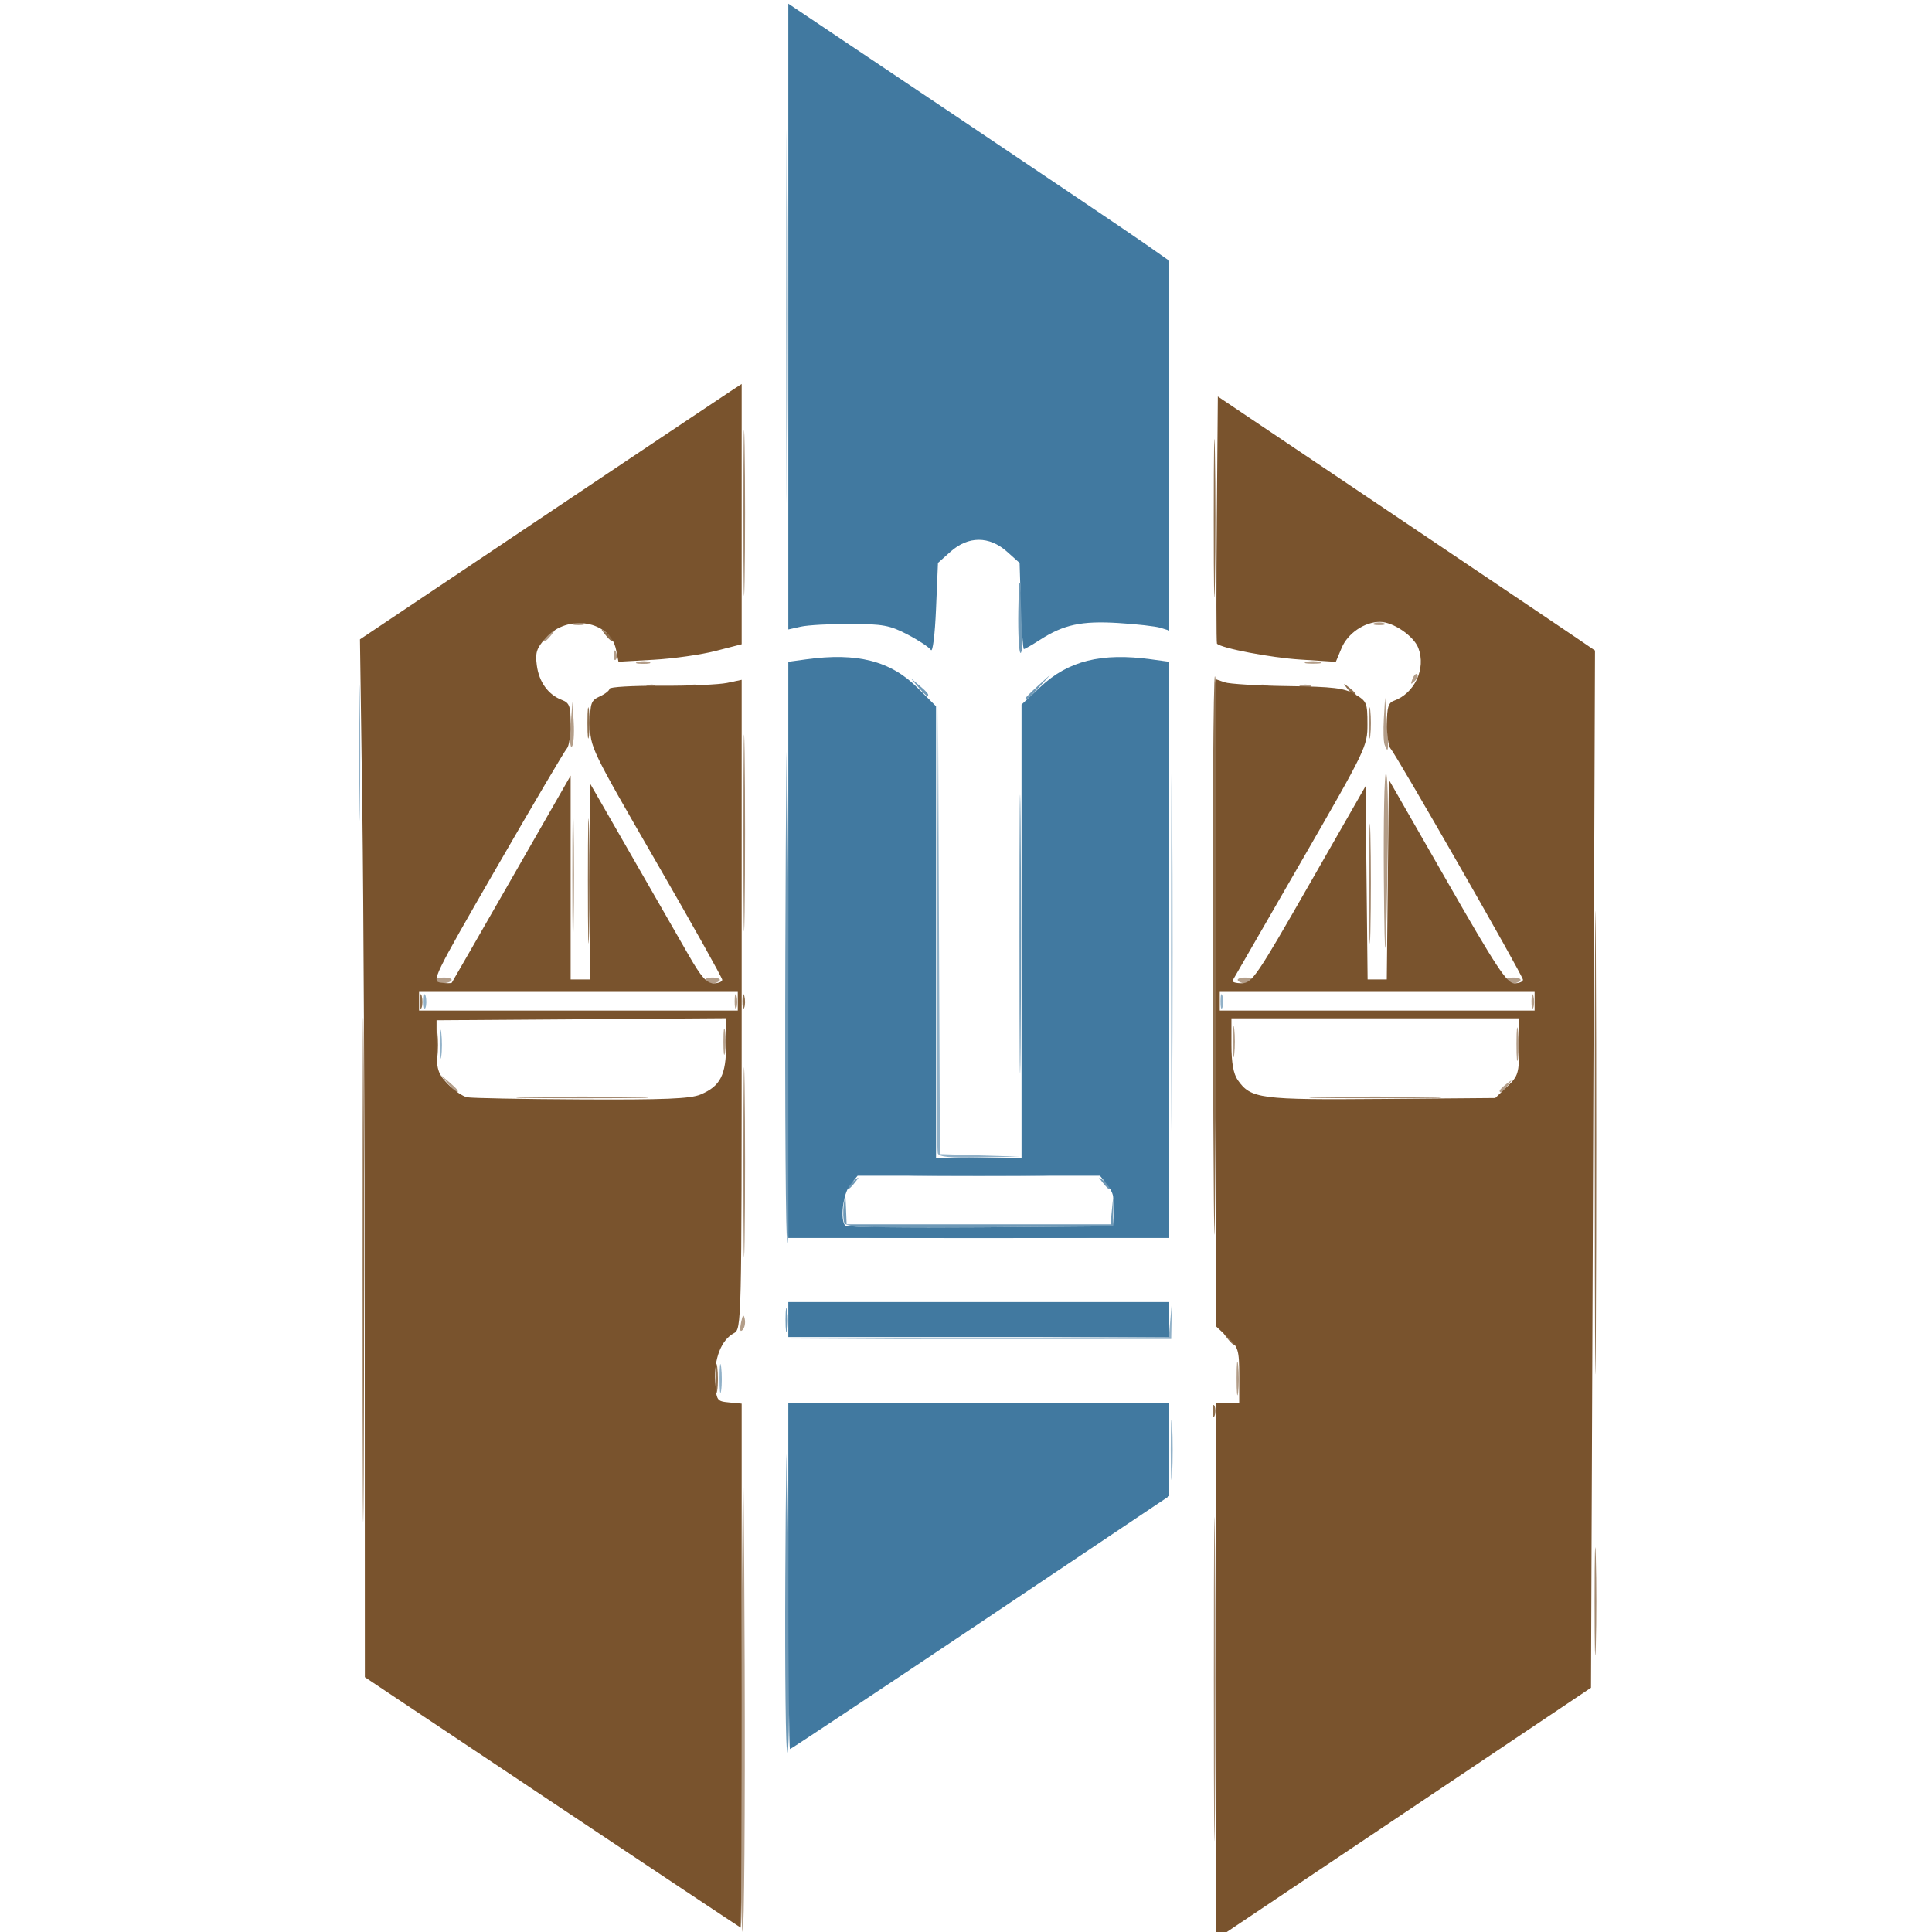
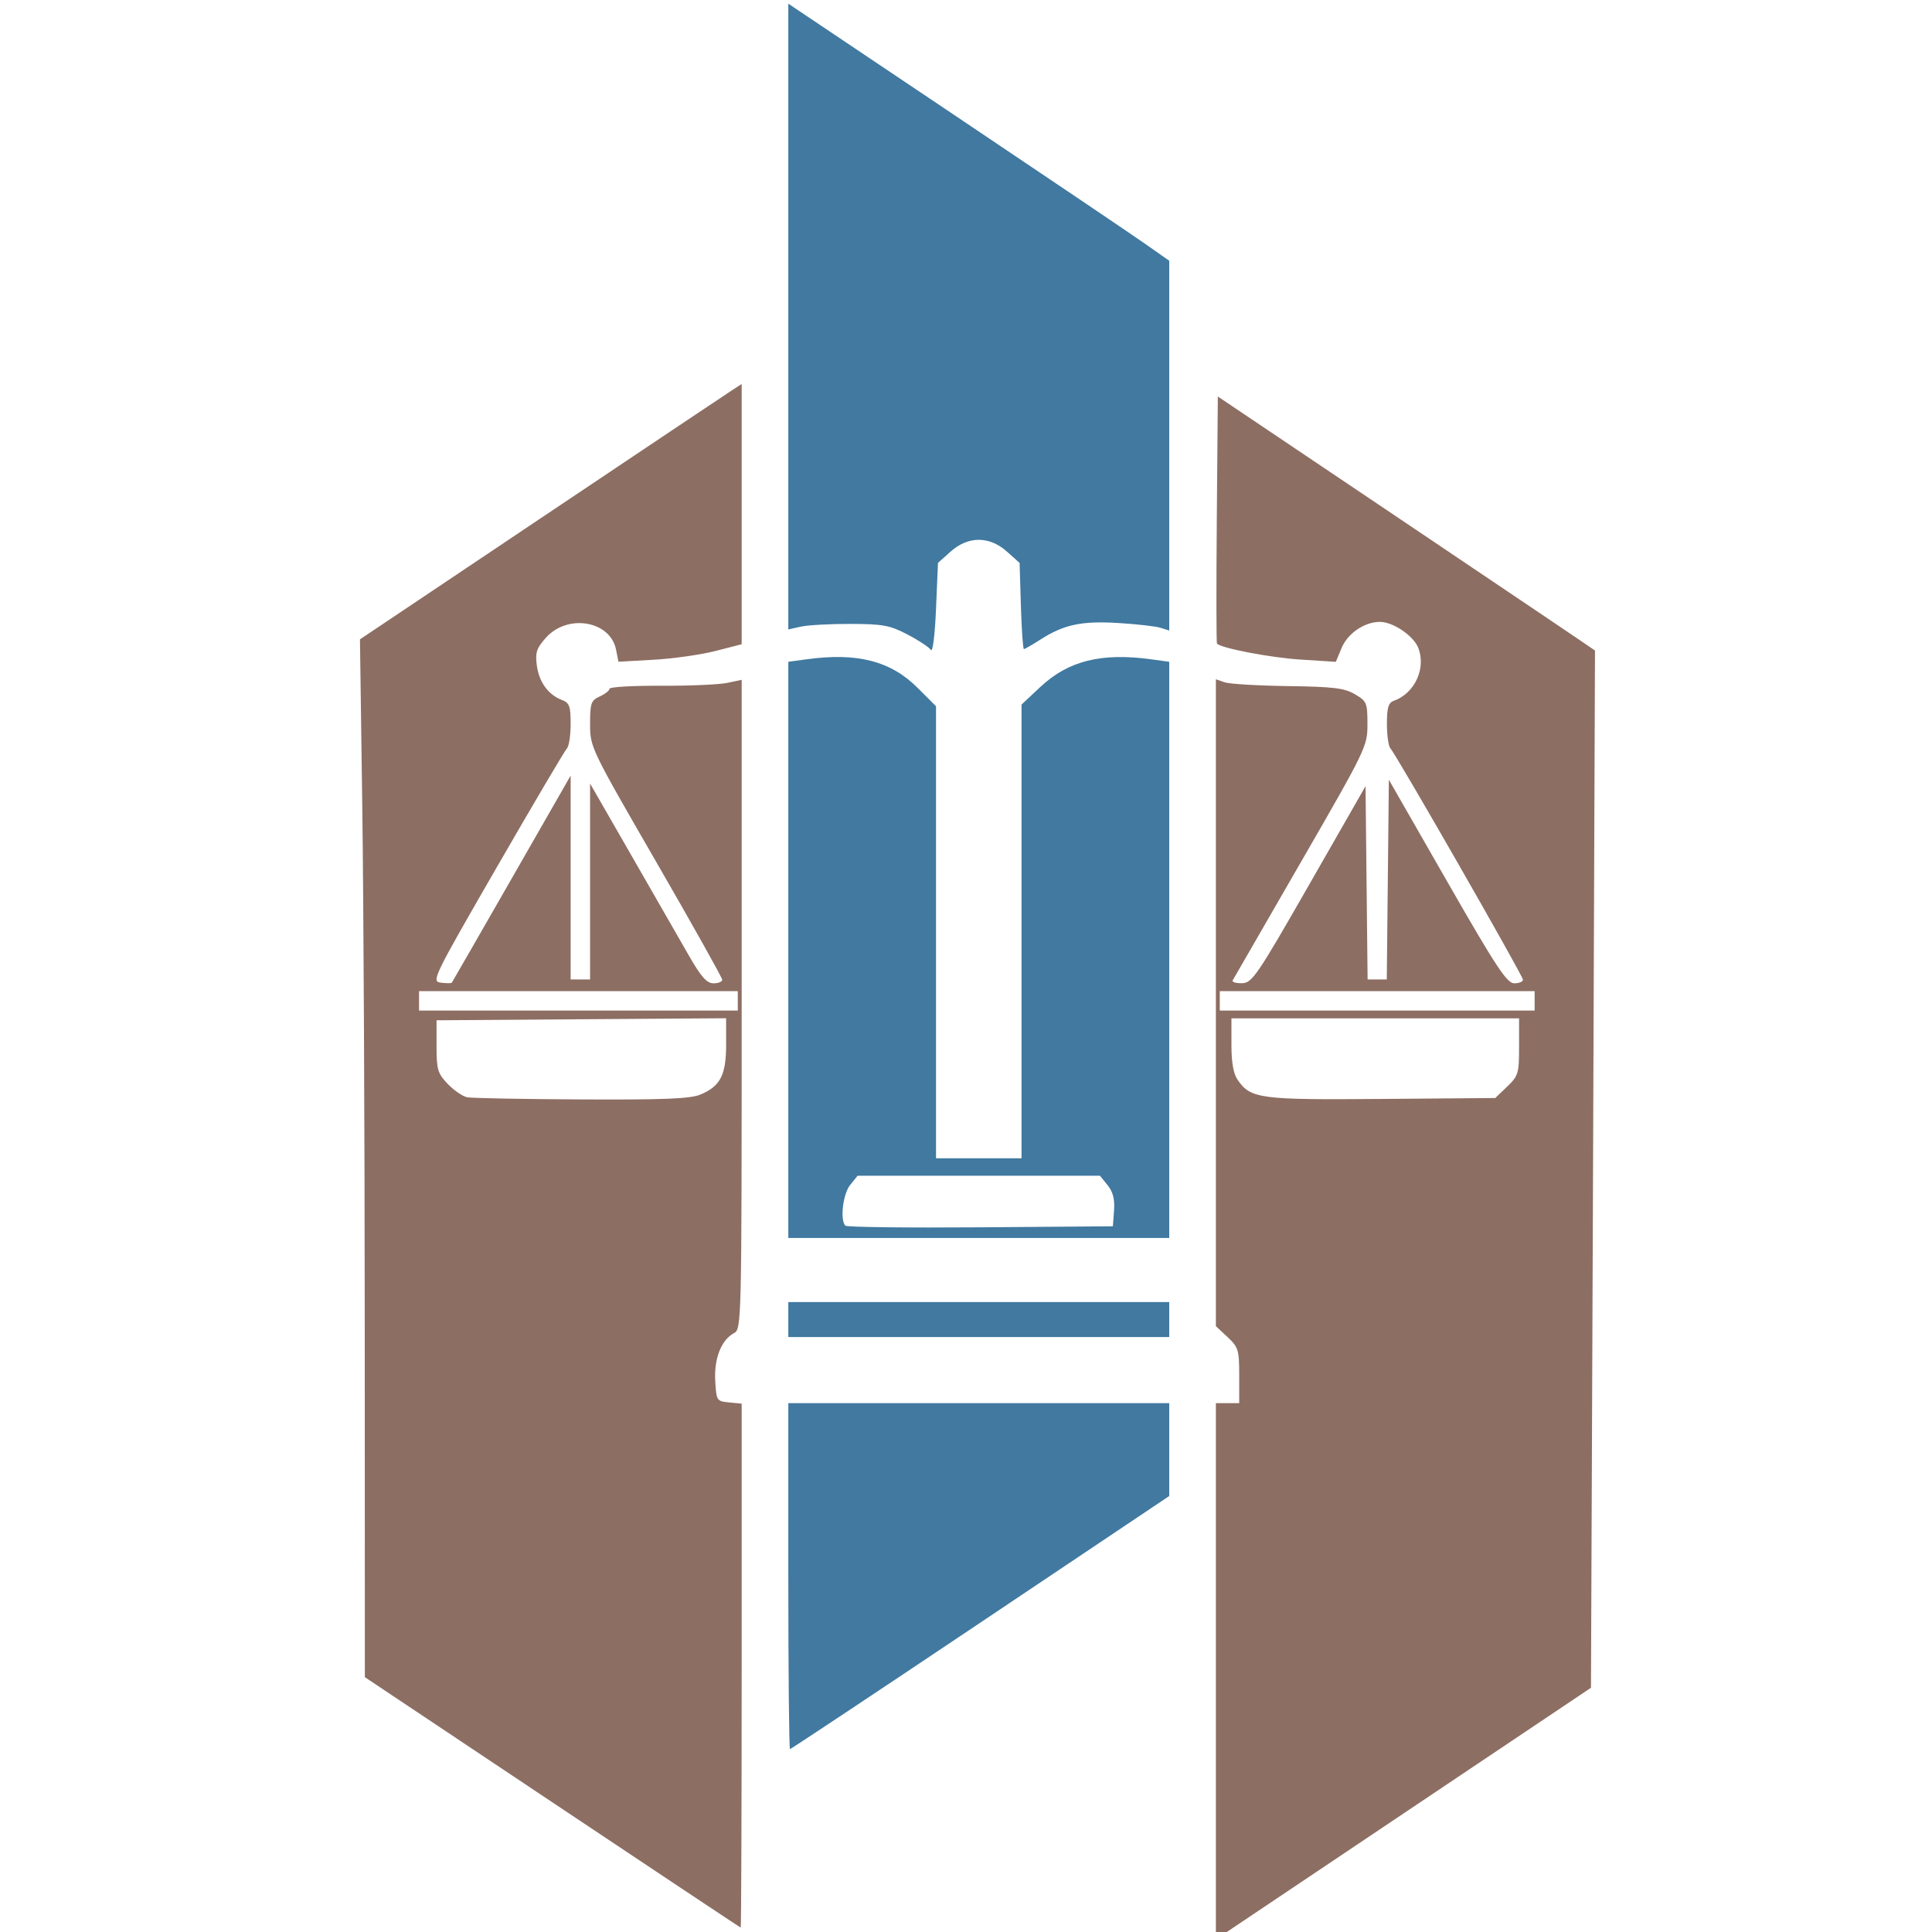
<svg xmlns="http://www.w3.org/2000/svg" viewBox="0 0 512 512" version="1.1" id="icon" xml:space="preserve">
  <defs id="defs2" />
  <g id="layer1">
    <g id="g4780" transform="matrix(1.030095,0,0,1.030095,-10.49798,-0.0157736)">
-       <path style="fill:#91b1c8" d="m 311.385,373 c 0,-6.875 0.16,-9.688 0.355,-6.25 0.195,3.438 0.195,9.062 0,12.5 -0.195,3.438 -0.355,0.625 -0.355,-6.25 z M 195.31,354.5 c 0.006,-3.3 0.192,-4.529 0.415,-2.732 0.223,1.797 0.218,4.497 -0.01,6 -0.228,1.503 -0.41,0.032 -0.405,-3.268 z m 66.136,-10.245 49.446,-0.273 0.397,-4.497 0.397,-4.497 -0.092,4.756 -0.092,4.756 -49.75,0.014 -49.75,0.014 49.446,-0.273 z M 311.475,245 c 0,-41.525 0.123,-58.513 0.274,-37.75 0.151,20.762 0.151,54.737 0,75.5 -0.151,20.762 -0.274,3.775 -0.274,-37.75 z M 251.459,296.75 c -0.263,-0.688 -0.358,-26.9 -0.21,-58.25 l 0.268,-57 0.242,57.715 0.242,57.715 10.25,0.324 10.25,0.324 -10.281,0.211 c -7.465,0.153 -10.412,-0.132 -10.76,-1.039 z M 123.31,268.5 c 0.006,-3.3 0.192,-4.529 0.415,-2.732 0.223,1.797 0.218,4.497 -0.01,6 -0.228,1.503 -0.41,0.032 -0.405,-3.268 z m -4.115,-11 c 0.02,-1.65 0.244,-2.204 0.498,-1.231 0.254,0.973 0.237,2.323 -0.037,3 -0.274,0.677 -0.481,-0.119 -0.461,-1.769 z m 205,0 c 0.02,-1.65 0.244,-2.204 0.498,-1.231 0.254,0.973 0.237,2.323 -0.037,3 -0.274,0.677 -0.481,-0.119 -0.461,-1.769 z m -221.754,-64 c 4.7e-4,-15.95 0.139,-22.335 0.307,-14.189 0.168,8.146 0.168,21.196 -8.7e-4,29 -0.169,7.804 -0.306,1.139 -0.306,-14.811o z M 272,182.059 c 0,-0.518 0.445,-1.216 0.989,-1.552 0.567,-0.35 0.735,0.051 0.393,0.941 C 272.717,183.18 272,183.497 272,182.059 Z m -47.731,-13.752 c 0.973,-0.254 2.323,-0.237 3,0.037 0.677,0.274 -0.119,0.481 -1.769,0.461 -1.65,-0.02 -2.204,-0.244 -1.231,-0.498 z M 251.374,158.5 c 0.002,-6.05 0.167,-8.396 0.366,-5.213 0.199,3.183 0.197,8.133 -0.004,11 -0.201,2.867 -0.364,0.263 -0.362,-5.787 z m 45.895,9.807 c 0.973,-0.254 2.323,-0.237 3,0.037 0.677,0.274 -0.119,0.481 -1.769,0.461 -1.65,-0.02 -2.204,-0.244 -1.231,-0.498 z m 13.484,-37.056 c 0.139,-17.463 0.375,-39.401 0.525,-48.751 0.15,-9.35 0.374,4.938 0.497,31.75 0.124,26.812 -0.113,48.75 -0.525,48.751 -0.412,2.8e-4 -0.636,-14.287 -0.497,-31.75 z m -88.94,29.066 c 0.722,-0.289 1.584,-0.253 1.917,0.079 0.332,0.332 -0.258,0.569 -1.312,0.525 -1.165,-0.048 -1.402,-0.285 -0.604,-0.604 z m 12,0 c 0.722,-0.289 1.584,-0.253 1.917,0.079 0.332,0.332 -0.258,0.569 -1.312,0.525 -1.165,-0.048 -1.402,-0.285 -0.604,-0.604 z m 55,0 c 0.722,-0.289 1.584,-0.253 1.917,0.079 0.332,0.332 -0.258,0.569 -1.312,0.525 -1.165,-0.048 -1.402,-0.285 -0.604,-0.604 z m 12,0 c 0.722,-0.289 1.584,-0.253 1.917,0.079 0.332,0.332 -0.258,0.569 -1.312,0.525 -1.165,-0.048 -1.402,-0.285 -0.604,-0.604 z m -30.248,-15.024 c -0.543,-1.425 -0.428,-1.54 0.56,-0.56 0.683,0.678 0.991,1.485 0.683,1.793 -0.308,0.308 -0.867,-0.247 -1.243,-1.233 z M 253,143.622 c 0,-0.208 0.787,-0.995 1.75,-1.75 1.586,-1.244 1.621,-1.208 0.378,0.378 C 253.821,143.916 253,144.445 253,143.622 Z M 213,1 C 212.099,0.418 211.975,0.025 212.691,0.015 213.346,0.007 214.16,0.45 214.5,1 c 0.767,1.242 0.421,1.242 -1.5,0 z" id="path4794" />
-       <path style="fill:#b39d88" d="m 200.752,452.75 c 0.139,-24.338 0.372,-55.05 0.519,-68.25 0.147,-13.2 0.371,6.713 0.498,44.25 0.127,37.538 -0.106,68.25 -0.519,68.25 -0.412,1.6e-4 -0.637,-19.912 -0.498,-44.25 z M 328.328,354.5 c 0.004,-3.85 0.185,-5.302 0.402,-3.228 0.216,2.075 0.213,5.225 -0.008,7 -0.221,1.775 -0.398,0.078 -0.394,-3.772 z M 200.825,340.326 c 0.427,-2.093 0.678,-2.344 0.97,-0.97 0.216,1.021 -0.043,2.293 -0.576,2.826 -0.626,0.626 -0.766,-0.031 -0.393,-1.856 z M 125.405,278.75 123.5,276.5 l 2.25,1.905 c 2.114,1.79 2.705,2.595 1.905,2.595 -0.19,0 -1.202,-1.012 -2.25,-2.25 z M 396,280.622 c 0,-0.208 0.787,-0.995 1.75,-1.75 1.586,-1.244 1.621,-1.208 0.378,0.378 C 396.821,280.916 396,281.445 396,280.622 Z M 400.328,268.5 c 0.004,-3.85 0.185,-5.302 0.402,-3.228 0.216,2.075 0.213,5.225 -0.008,7 -0.221,1.775 -0.398,0.078 -0.394,-3.772 z M 327.32,268 c 0,-3.575 0.181,-5.037 0.403,-3.25 0.222,1.788 0.222,4.713 0,6.5 -0.222,1.788 -0.403,0.325 -0.403,-3.25 z m -131.02,0 c 0,-3.025 0.187,-4.263 0.417,-2.75 0.229,1.512 0.229,3.987 0,5.5 -0.229,1.512 -0.417,0.275 -0.417,-2.75 z m 2.895,-10.5 c 0.02,-1.65 0.244,-2.204 0.498,-1.231 0.254,0.973 0.237,2.323 -0.037,3 -0.274,0.677 -0.481,-0.119 -0.461,-1.769 z m 205,0 c 0.02,-1.65 0.244,-2.204 0.498,-1.231 0.254,0.973 0.237,2.323 -0.037,3 -0.274,0.677 -0.481,-0.119 -0.461,-1.769 z M 122,252.25 c 0,-0.412 1.082,-0.75 2.405,-0.75 1.322,0 2.196,0.338 1.941,0.75 -0.255,0.412 -1.337,0.75 -2.405,0.75 C 122.873,253 122,252.662 122,252.25 Z m 69.655,0 c -0.255,-0.412 0.576,-0.75 1.845,-0.75 1.27,0 2.1,0.338 1.845,0.75 -0.255,0.412 -1.085,0.75 -1.845,0.75 -0.76,0 -1.591,-0.338 -1.845,-0.75 z m 137,0 c -0.255,-0.412 0.576,-0.75 1.845,-0.75 1.27,0 2.1,0.338 1.845,0.75 -0.255,0.412 -1.085,0.75 -1.845,0.75 -0.76,0 -1.591,-0.338 -1.845,-0.75 z m 69,0 c -0.255,-0.412 0.576,-0.75 1.845,-0.75 1.27,0 2.1,0.338 1.845,0.75 -0.255,0.412 -1.085,0.75 -1.845,0.75 -0.76,0 -1.591,-0.338 -1.845,-0.75 z M 157.438,225.5 c -5.4e-4,-14.85 0.139,-21.064 0.309,-13.81 0.171,7.255 0.171,19.405 9.7e-4,27 -0.17,7.595 -0.31,1.66 -0.31,-13.19 z m 208.77,0.25 c -0.114,-14.713 0.13,-26.751 0.542,-26.751 0.412,-6.8e-4 0.635,7.987 0.494,17.75 -0.474,32.849 -0.827,35.918 -1.036,9.001 z M 156.986,186.704 157.472,180.5 l 0.321,5.393 c 0.177,2.966 -0.042,5.758 -0.486,6.204 -0.444,0.446 -0.589,-1.981 -0.321,-5.393 z m 209.426,4.927 c -0.289,-0.753 -0.38,-3.791 -0.202,-6.75 l 0.323,-5.381 0.483,6.752 c 0.486,6.796 0.362,7.899 -0.605,5.379 z M 176.812,176.317 c 0.722,-0.289 1.584,-0.253 1.917,0.079 0.332,0.332 -0.258,0.569 -1.312,0.525 -1.165,-0.048 -1.402,-0.285 -0.604,-0.604 z m 11,0 c 0.722,-0.289 1.584,-0.253 1.917,0.079 0.332,0.332 -0.258,0.569 -1.312,0.525 -1.165,-0.048 -1.402,-0.285 -0.604,-0.604 z m 145.938,0.021 c 0.688,-0.277 1.812,-0.277 2.5,0 0.688,0.277 0.125,0.504 -1.25,0.504 -1.375,0 -1.938,-0.227 -1.25,-0.504 z m 11,0 c 0.688,-0.277 1.812,-0.277 2.5,0 0.688,0.277 0.125,0.504 -1.25,0.504 -1.375,0 -1.938,-0.227 -1.25,-0.504 z m 28.814,-1.631 c 0.376,-0.986 0.935,-1.541 1.243,-1.233 0.308,0.308 6.4e-4,1.115 -0.683,1.793 -0.988,0.98 -1.102,0.865 -0.56,-0.56 z m -199.295,-4.4 c 0.973,-0.254 2.323,-0.237 3,0.037 0.677,0.274 -0.119,0.481 -1.769,0.461 -1.65,-0.02 -2.204,-0.244 -1.231,-0.498 z m 171.981,0.004 c 0.963,-0.252 2.538,-0.252 3.5,0 0.963,0.252 0.175,0.457 -1.75,0.457 -1.925,0 -2.712,-0.206 -1.75,-0.457 z m -178.171,-1.894 c 0.048,-1.165 0.285,-1.402 0.604,-0.604 0.289,0.722 0.253,1.584 -0.079,1.917 -0.332,0.332 -0.569,-0.258 -0.525,-1.312 z M 150,164.622 c 0,-0.208 0.787,-0.995 1.75,-1.75 1.586,-1.244 1.621,-1.208 0.378,0.378 C 150.821,164.916 150,165.445 150,164.622 Z m 7.75,-4.285 c 0.688,-0.277 1.812,-0.277 2.5,0 0.688,0.277 0.125,0.504 -1.25,0.504 -1.375,0 -1.938,-0.227 -1.25,-0.504 z m 206,0 c 0.688,-0.277 1.812,-0.277 2.5,0 0.688,0.277 0.125,0.504 -1.25,0.504 -1.375,0 -1.938,-0.227 -1.25,-0.504 z" id="path4792" />
-       <path style="fill:#6e99b7" d="m 212.223,405.75 c 0.123,-24.887 0.346,-38.05 0.497,-29.25 0.698,40.907 0.712,74.501 0.03,74.501 -0.412,-3.2e-4 -0.649,-20.363 -0.527,-45.251 z m 0.063,-66.25 c 0.008,-2.75 0.202,-3.756 0.432,-2.236 0.23,1.52 0.224,3.77 -0.014,5 -0.237,1.23 -0.425,-0.014 -0.418,-2.764 z m -0.053,-94.25 c 0.128,-41.112 0.352,-62.825 0.498,-48.25 0.69,68.945 0.699,123 0.019,123 -0.412,-1.4e-4 -0.645,-33.638 -0.517,-74.75 z M 238.75,318.251 c 12.787,-0.158 33.712,-0.158 46.5,0 12.787,0.158 2.325,0.288 -23.25,0.288 -25.575,0 -36.038,-0.13 -23.25,-0.288 z m -11.347,-3.643 c -0.299,-0.78 -0.359,-2.923 -0.134,-4.763 0.37,-3.017 0.426,-2.928 0.57,0.905 L 228,315 h 33.943 33.943 l 0.417,-4.25 0.417,-4.25 -0.11,4.5 -0.11,4.5 -34.276,0.263 c -28.837,0.221 -34.363,0.038 -34.82,-1.155 z M 228,305.622 c 0,-0.208 0.787,-0.995 1.75,-1.75 1.586,-1.244 1.621,-1.208 0.378,0.378 C 228.821,305.916 228,306.445 228,305.622 Z M 293.872,304.25 c -1.244,-1.586 -1.208,-1.621 0.378,-0.378 1.666,1.306 2.195,2.128 1.372,2.128 -0.208,0 -0.995,-0.787 -1.75,-1.75 z M 247.25,302.252 c 8.113,-0.168 21.387,-0.168 29.5,0 8.113,0.168 1.475,0.306 -14.75,0.306 -16.225,0 -22.863,-0.138 -14.75,-0.306 z M 272.468,240.5 c -1.4e-4,-31.9 0.126,-45.095 0.281,-29.321 0.155,15.773 0.155,41.873 2.5e-4,58 C 272.595,285.305 272.468,272.4 272.468,240.5 Z M 274,179.687 c 0,-0.172 1.462,-1.635 3.25,-3.25 l 3.25,-2.937 -2.937,3.25 C 274.825,179.779 274,180.46 274,179.687 Z M 246.405,176.75 244.5,174.5 l 2.25,1.905 c 2.114,1.79 2.705,2.595 1.905,2.595 -0.19,0 -1.202,-1.012 -2.25,-2.25 z m 25.763,-19.5 c 0.171,-10.92 0.564,-9.618 1.059,3.502 0.15,3.989 -0.064,7.251 -0.477,7.25 -0.412,-0.001 -0.674,-4.84 -0.582,-10.752 z M 212.477,81.5 c -7e-5,-44.55 0.123,-62.921 0.273,-40.825 0.15,22.096 0.15,58.546 1.4e-4,81 C 212.6,144.129 212.477,126.05 212.477,81.5 Z" id="path4790" />
-       <path style="fill:#a38970" d="m 322.472,432 c 0,-37.125 0.125,-52.312 0.277,-33.75 0.152,18.562 0.152,48.938 0,67.5 -0.152,18.562 -0.277,3.375 -0.277,-33.75 z m 97.955,-20 c 0,-12.375 0.144,-17.438 0.319,-11.25 0.175,6.188 0.175,16.312 0,22.5 -0.175,6.188 -0.319,1.125 -0.319,-11.25 z M 201.455,299 c 0,-21.725 0.132,-30.613 0.294,-19.75 0.161,10.863 0.161,28.637 0,39.5 -0.161,10.863 -0.294,1.975 -0.294,-19.75 z M 146.25,282.252 c 7.562,-0.17 19.938,-0.17 27.5,0 7.562,0.17 1.375,0.309 -13.75,0.309 -15.125,0 -21.312,-0.139 -13.75,-0.309 z m 204,0 c 7.562,-0.17 19.938,-0.17 27.5,0 7.562,0.17 1.375,0.309 -13.75,0.309 -15.125,0 -21.312,-0.139 -13.75,-0.309 z M 201.457,214.5 c -2.6e-4,-22.55 0.131,-31.918 0.292,-20.817 0.161,11.101 0.161,29.551 4.7e-4,41 -0.161,11.449 -0.292,2.367 -0.292,-20.183 z m 160.977,13 c -6.1e-4,-13.75 0.14,-19.514 0.313,-12.808 0.173,6.705 0.173,17.955 10e-4,25 C 362.575,246.736 362.434,241.25 362.434,227.5 Z M 362.32,186 c 0,-3.575 0.181,-5.037 0.403,-3.25 0.222,1.788 0.222,4.713 0,6.5 -0.222,1.788 -0.403,0.325 -0.403,-3.25 z M 201.45,132 c 0,-18.975 0.134,-26.738 0.299,-17.25 0.164,9.488 0.164,25.012 0,34.5 -0.164,9.488 -0.299,1.725 -0.299,-17.25 z" id="path4788" />
-       <path style="fill:#4179a0" d="M 213,405.5 V 361 h 49 49 v 11.947 11.947 l -48.567,32.553 C 235.721,435.351 213.671,450 213.433,450 213.195,450 213,429.975 213,405.5 Z m 0,-66 V 335 h 49 49 v 4.5 4.5 h -49 -49 z m 0,-95.114 v -74.114 l 4.64,-0.636 c 13.085,-1.794 21.683,0.41 28.61,7.332 l 4.75,4.746 V 239.857 298 h 11 11 v -58.363 -58.363 l 4.877,-4.561 c 7.181,-6.717 15.687,-8.83 28.484,-7.076 L 311,170.272 V 244.386 318.5 h -49 -49 z m 83.799,67.036 c 0.212,-2.894 -0.271,-4.782 -1.662,-6.5 L 293.177,302.5 H 262 230.823 l -1.912,2.361 c -1.862,2.299 -2.656,9.061 -1.232,10.485 0.374,0.374 16.011,0.561 34.75,0.417 L 296.5,315.5 Z M 249.679,167.231 c -0.451,-0.698 -3.151,-2.486 -6,-3.973 -4.553,-2.377 -6.328,-2.707 -14.679,-2.731 -5.225,-0.015 -10.963,0.299 -12.75,0.698 L 213,161.95 V 81.456 0.962 L 255.75,29.642 c 23.512,15.774 45.562,30.655 49,33.069 l 6.25,4.39 v 47.566 47.566 l -2.25,-0.708 c -1.238,-0.39 -6.134,-0.944 -10.882,-1.233 -9.451,-0.575 -14.013,0.404 -20.097,4.313 -2.051,1.317 -3.923,2.395 -4.162,2.395 -0.238,0 -0.585,-4.988 -0.771,-11.084 L 272.5,144.832 l -3.266,-2.916 c -4.516,-4.032 -9.951,-4.032 -14.468,-0.002 L 251.5,144.828 251,156.664 c -0.284,6.718 -0.855,11.287 -1.321,10.567 z" id="path4786" />
-       <path style="fill:#8e6e4d" d="m 103.482,326.5 c 5e-5,-57.75 0.121,-81.228 0.268,-52.173 0.147,29.055 0.147,76.305 -9e-5,105 -0.147,28.695 -0.268,4.923 -0.268,-52.827 z M 420.48,294 c 0,-53.075 0.121,-74.787 0.269,-48.25 0.148,26.538 0.148,69.963 0,96.5 -0.148,26.538 -0.269,4.825 -0.269,-48.25 z m -98.322,69 c 0,-1.375 0.227,-1.938 0.504,-1.25 0.277,0.688 0.277,1.812 0,2.5 -0.277,0.688 -0.504,0.125 -0.504,-1.25 z m -127.848,-8.5 c 0.006,-3.3 0.192,-4.529 0.415,-2.732 0.223,1.797 0.218,4.497 -0.01,6 -0.228,1.503 -0.41,0.032 -0.405,-3.268 z m 131.563,-10.25 c -1.244,-1.586 -1.208,-1.621 0.378,-0.378 1.666,1.306 2.195,2.128 1.372,2.128 -0.208,0 -0.995,-0.787 -1.75,-1.75 z m -3.638,-86 c -0.129,-46.337 0.103,-84.25 0.515,-84.25 0.68,-1.8e-4 0.672,60.13 -0.017,138.5 -0.145,16.5 -0.369,-7.912 -0.499,-54.25 z M 122.31,268.5 c 0.006,-3.3 0.192,-4.529 0.415,-2.732 0.223,1.797 0.218,4.497 -0.01,6 -0.228,1.503 -0.41,0.032 -0.405,-3.268 z m -4.115,-11 c 0.02,-1.65 0.244,-2.204 0.498,-1.231 0.254,0.973 0.237,2.323 -0.037,3 -0.274,0.677 -0.481,-0.119 -0.461,-1.769 z m 83,0 c 0.02,-1.65 0.244,-2.204 0.498,-1.231 0.254,0.973 0.237,2.323 -0.037,3 -0.274,0.677 -0.481,-0.119 -0.461,-1.769 z m -39.759,-31 c 5.7e-4,-14.3 0.141,-20.011 0.312,-12.691 0.171,7.32 0.171,19.02 -10e-4,26 -0.172,6.98 -0.312,0.991 -0.311,-13.309 z M 161.32,186 c 0,-3.575 0.181,-5.037 0.403,-3.25 0.222,1.788 0.222,4.713 0,6.5 -0.222,1.788 -0.403,0.325 -0.403,-3.25 z m 195.552,-8.75 c -1.244,-1.586 -1.208,-1.621 0.378,-0.378 1.666,1.306 2.195,2.128 1.372,2.128 -0.208,0 -0.995,-0.787 -1.75,-1.75 z M 322.448,133.5 c -3.8e-4,-18.15 0.135,-25.716 0.3,-16.814 0.166,8.903 0.166,23.753 6.9e-4,33 -0.165,9.247 -0.301,1.964 -0.301,-16.186 z m -156.575,29.75 c -1.244,-1.586 -1.208,-1.621 0.378,-0.378 0.963,0.755 1.75,1.542 1.75,1.75 0,0.823 -0.821,0.293 -2.128,-1.372 z" id="path4784" />
-       <path style="fill:#79532d" d="M 323,429.969 V 361 h 3 3 v -7.099 c 0,-6.598 -0.212,-7.296 -3,-9.901 l -3,-2.802 v -83.215 -83.215 l 2.25,0.782 c 1.238,0.43 8.55,0.868 16.25,0.973 11.701,0.159 14.533,0.501 17.244,2.084 3.067,1.791 3.244,2.211 3.25,7.702 0.006,5.699 -0.313,6.362 -17.123,35.5 -9.421,16.331 -17.322,30.03 -17.559,30.442 -0.237,0.412 0.834,0.735 2.379,0.716 2.614,-0.032 3.814,-1.79 17.309,-25.364 l 14.5,-25.33 0.267,24.864 L 362.034,252 h 2.466 2.466 l 0.267,-25.693 0.267,-25.693 15,26.178 c 12.596,21.983 15.361,26.181 17.25,26.193 1.238,0.008 2.25,-0.406 2.25,-0.921 C 402,251.047 369.374,194.106 367.9,192.55 367.405,192.028 367,189.201 367,186.269 c 0,-4.176 0.379,-5.465 1.75,-5.949 5.377,-1.898 8.357,-8.279 6.341,-13.58 -1.188,-3.125 -6.482,-6.731 -9.891,-6.736 -3.952,-0.006 -8.278,2.938 -9.852,6.705 l -1.494,3.576 -9.177,-0.589 c -7.598,-0.487 -20.209,-2.895 -21.399,-4.086 -0.168,-0.168 -0.187,-14.544 -0.042,-31.946 L 323.5,102.024 372,134.636 c 26.675,17.936 48.514,32.668 48.531,32.738 0.017,0.07 -0.208,60.139 -0.5,133.487 L 419.5,434.222 371.25,466.58 323,498.939 Z M 397.936,279.563 C 400.808,276.81 401,276.167 401,269.313 V 262 h -37 -37 v 6.777 c 0,4.643 0.513,7.51 1.628,9.102 3.37,4.812 5.706,5.118 37.058,4.86 L 394.872,282.5 Z M 405,257.5 V 255 H 364.5 324 v 2.5 2.5 H 364.5 405 Z M 152.278,463.682 104.057,431.5 l -0.028,-90.086 c -0.016,-49.547 -0.299,-109.622 -0.629,-133.5 L 102.798,164.5 l 46.263,-31 c 25.445,-17.05 47.54,-31.832 49.101,-32.848 L 201,98.804 v 33.477 33.477 l -6.75,1.736 c -3.712,0.955 -10.845,1.967 -15.849,2.25 l -9.099,0.514 -0.626,-3.128 c -1.486,-7.429 -12.466,-9.285 -18.038,-3.049 -2.422,2.71 -2.781,3.81 -2.335,7.139 0.575,4.289 2.927,7.524 6.447,8.871 1.944,0.743 2.25,1.585 2.25,6.185 0,2.929 -0.431,5.755 -0.957,6.282 -0.526,0.526 -8.614,14.229 -17.972,30.45 -16.498,28.597 -16.937,29.503 -14.451,29.818 1.41,0.179 2.672,0.179 2.805,0 0.133,-0.179 7.066,-12.239 15.409,-26.8 L 157,199.551 V 225.776 252 h 2.5 2.5 v -25.2 -25.2 l 10.604,18.45 c 5.832,10.147 12.47,21.708 14.75,25.689 3.206,5.598 4.656,7.242 6.396,7.25 1.238,0.006 2.25,-0.402 2.25,-0.907 0,-0.504 -7.65,-14.162 -17,-30.35 -16.831,-29.141 -17,-29.492 -17,-35.422 0,-5.418 0.238,-6.098 2.5,-7.128 1.375,-0.626 2.5,-1.515 2.5,-1.975 0,-0.46 5.963,-0.807 13.25,-0.771 7.287,0.036 14.938,-0.293 17,-0.731 l 3.75,-0.795 v 83.51 c 0,82.342 -0.028,83.525 -1.99,84.575 -3.262,1.746 -5.143,6.556 -4.811,12.304 0.293,5.066 0.386,5.21 3.551,5.515 l 3.25,0.313 v 67.437 c 0,37.09 -0.113,67.406 -0.25,67.369 -0.138,-0.037 -21.95,-14.55 -48.472,-32.25 z M 190.401,281.606 C 195.518,279.468 197,276.584 197,268.765 v -6.79 L 159.75,262.238 122.5,262.5 v 6.685 c 0,6.007 0.293,6.99 2.888,9.698 1.588,1.658 3.838,3.201 5,3.429 1.162,0.228 14.389,0.477 29.394,0.551 21.315,0.106 28.012,-0.169 30.619,-1.258 z M 200,257.5 V 255 h -41 -41 v 2.5 2.5 h 41 41 z" id="path4782" />
+       <path style="display:inline;fill:#4179a0" d="M 213,405.5 V 361 h 49 49 v 11.947 11.947 l -48.567,32.553 C 235.721,435.351 213.671,450 213.433,450 213.195,450 213,429.975 213,405.5 Z m 0,-66 V 335 h 49 49 v 4.5 4.5 h -49 -49 z m 0,-95.114 v -74.114 l 4.64,-0.636 c 13.085,-1.794 21.683,0.41 28.61,7.332 l 4.75,4.746 V 239.857 298 h 11 11 v -58.363 -58.363 l 4.877,-4.561 c 7.181,-6.717 15.687,-8.83 28.484,-7.076 L 311,170.272 V 244.386 318.5 h -49 -49 z m 83.799,67.036 c 0.212,-2.894 -0.271,-4.782 -1.662,-6.5 L 293.177,302.5 H 262 230.823 l -1.912,2.361 c -1.862,2.299 -2.656,9.061 -1.232,10.485 0.374,0.374 16.011,0.561 34.75,0.417 L 296.5,315.5 Z M 249.679,167.231 c -0.451,-0.698 -3.151,-2.486 -6,-3.973 -4.553,-2.377 -6.328,-2.707 -14.679,-2.731 -5.225,-0.015 -10.963,0.299 -12.75,0.698 L 213,161.95 V 81.456 0.962 L 255.75,29.642 c 23.512,15.774 45.562,30.655 49,33.069 l 6.25,4.39 v 47.566 47.566 l -2.25,-0.708 c -1.238,-0.39 -6.134,-0.944 -10.882,-1.233 -9.451,-0.575 -14.013,0.404 -20.097,4.313 -2.051,1.317 -3.923,2.395 -4.162,2.395 -0.238,0 -0.585,-4.988 -0.771,-11.084 L 272.5,144.832 l -3.266,-2.916 c -4.516,-4.032 -9.951,-4.032 -14.468,-0.002 L 251.5,144.828 251,156.664 c -0.284,6.718 -0.855,11.287 -1.321,10.567 z" id="path4786" />
+       <path style="fill:#8D6E63;stroke-width:1;stroke-dasharray:none;paint-order:markers fill stroke" d="M 323,429.969 V 361 h 3 3 v -7.099 c 0,-6.598 -0.212,-7.296 -3,-9.901 l -3,-2.802 v -83.215 -83.215 l 2.25,0.782 c 1.238,0.43 8.55,0.868 16.25,0.973 11.701,0.159 14.533,0.501 17.244,2.084 3.067,1.791 3.244,2.211 3.25,7.702 0.006,5.699 -0.313,6.362 -17.123,35.5 -9.421,16.331 -17.322,30.03 -17.559,30.442 -0.237,0.412 0.834,0.735 2.379,0.716 2.614,-0.032 3.814,-1.79 17.309,-25.364 l 14.5,-25.33 0.267,24.864 L 362.034,252 h 2.466 2.466 l 0.267,-25.693 0.267,-25.693 15,26.178 c 12.596,21.983 15.361,26.181 17.25,26.193 1.238,0.008 2.25,-0.406 2.25,-0.921 C 402,251.047 369.374,194.106 367.9,192.55 367.405,192.028 367,189.201 367,186.269 c 0,-4.176 0.379,-5.465 1.75,-5.949 5.377,-1.898 8.357,-8.279 6.341,-13.58 -1.188,-3.125 -6.482,-6.731 -9.891,-6.736 -3.952,-0.006 -8.278,2.938 -9.852,6.705 l -1.494,3.576 -9.177,-0.589 c -7.598,-0.487 -20.209,-2.895 -21.399,-4.086 -0.168,-0.168 -0.187,-14.544 -0.042,-31.946 L 323.5,102.024 372,134.636 c 26.675,17.936 48.514,32.668 48.531,32.738 0.017,0.07 -0.208,60.139 -0.5,133.487 L 419.5,434.222 371.25,466.58 323,498.939 Z M 397.936,279.563 C 400.808,276.81 401,276.167 401,269.313 V 262 h -37 -37 v 6.777 c 0,4.643 0.513,7.51 1.628,9.102 3.37,4.812 5.706,5.118 37.058,4.86 L 394.872,282.5 Z M 405,257.5 V 255 H 364.5 324 v 2.5 2.5 H 364.5 405 Z M 152.278,463.682 104.057,431.5 l -0.028,-90.086 c -0.016,-49.547 -0.299,-109.622 -0.629,-133.5 L 102.798,164.5 l 46.263,-31 c 25.445,-17.05 47.54,-31.832 49.101,-32.848 L 201,98.804 v 33.477 33.477 l -6.75,1.736 c -3.712,0.955 -10.845,1.967 -15.849,2.25 l -9.099,0.514 -0.626,-3.128 c -1.486,-7.429 -12.466,-9.285 -18.038,-3.049 -2.422,2.71 -2.781,3.81 -2.335,7.139 0.575,4.289 2.927,7.524 6.447,8.871 1.944,0.743 2.25,1.585 2.25,6.185 0,2.929 -0.431,5.755 -0.957,6.282 -0.526,0.526 -8.614,14.229 -17.972,30.45 -16.498,28.597 -16.937,29.503 -14.451,29.818 1.41,0.179 2.672,0.179 2.805,0 0.133,-0.179 7.066,-12.239 15.409,-26.8 L 157,199.551 V 225.776 252 h 2.5 2.5 v -25.2 -25.2 l 10.604,18.45 c 5.832,10.147 12.47,21.708 14.75,25.689 3.206,5.598 4.656,7.242 6.396,7.25 1.238,0.006 2.25,-0.402 2.25,-0.907 0,-0.504 -7.65,-14.162 -17,-30.35 -16.831,-29.141 -17,-29.492 -17,-35.422 0,-5.418 0.238,-6.098 2.5,-7.128 1.375,-0.626 2.5,-1.515 2.5,-1.975 0,-0.46 5.963,-0.807 13.25,-0.771 7.287,0.036 14.938,-0.293 17,-0.731 l 3.75,-0.795 v 83.51 c 0,82.342 -0.028,83.525 -1.99,84.575 -3.262,1.746 -5.143,6.556 -4.811,12.304 0.293,5.066 0.386,5.21 3.551,5.515 l 3.25,0.313 v 67.437 c 0,37.09 -0.113,67.406 -0.25,67.369 -0.138,-0.037 -21.95,-14.55 -48.472,-32.25 z M 190.401,281.606 C 195.518,279.468 197,276.584 197,268.765 v -6.79 L 159.75,262.238 122.5,262.5 v 6.685 c 0,6.007 0.293,6.99 2.888,9.698 1.588,1.658 3.838,3.201 5,3.429 1.162,0.228 14.389,0.477 29.394,0.551 21.315,0.106 28.012,-0.169 30.619,-1.258 z M 200,257.5 V 255 h -41 -41 v 2.5 2.5 h 41 41 z" id="path4782" />
    </g>
  </g>
  <style>
    @media (prefers-color-scheme: light) {
-       :root {
-         filter: none
-       }
+     :root {
+     filter: none
    }

    @media (prefers-color-scheme: dark) {
-       :root {
-         filter: invert(100%)
-       }
+     :root {
+     filter: invert(100%)
+     }
    }
  </style>
</svg>
